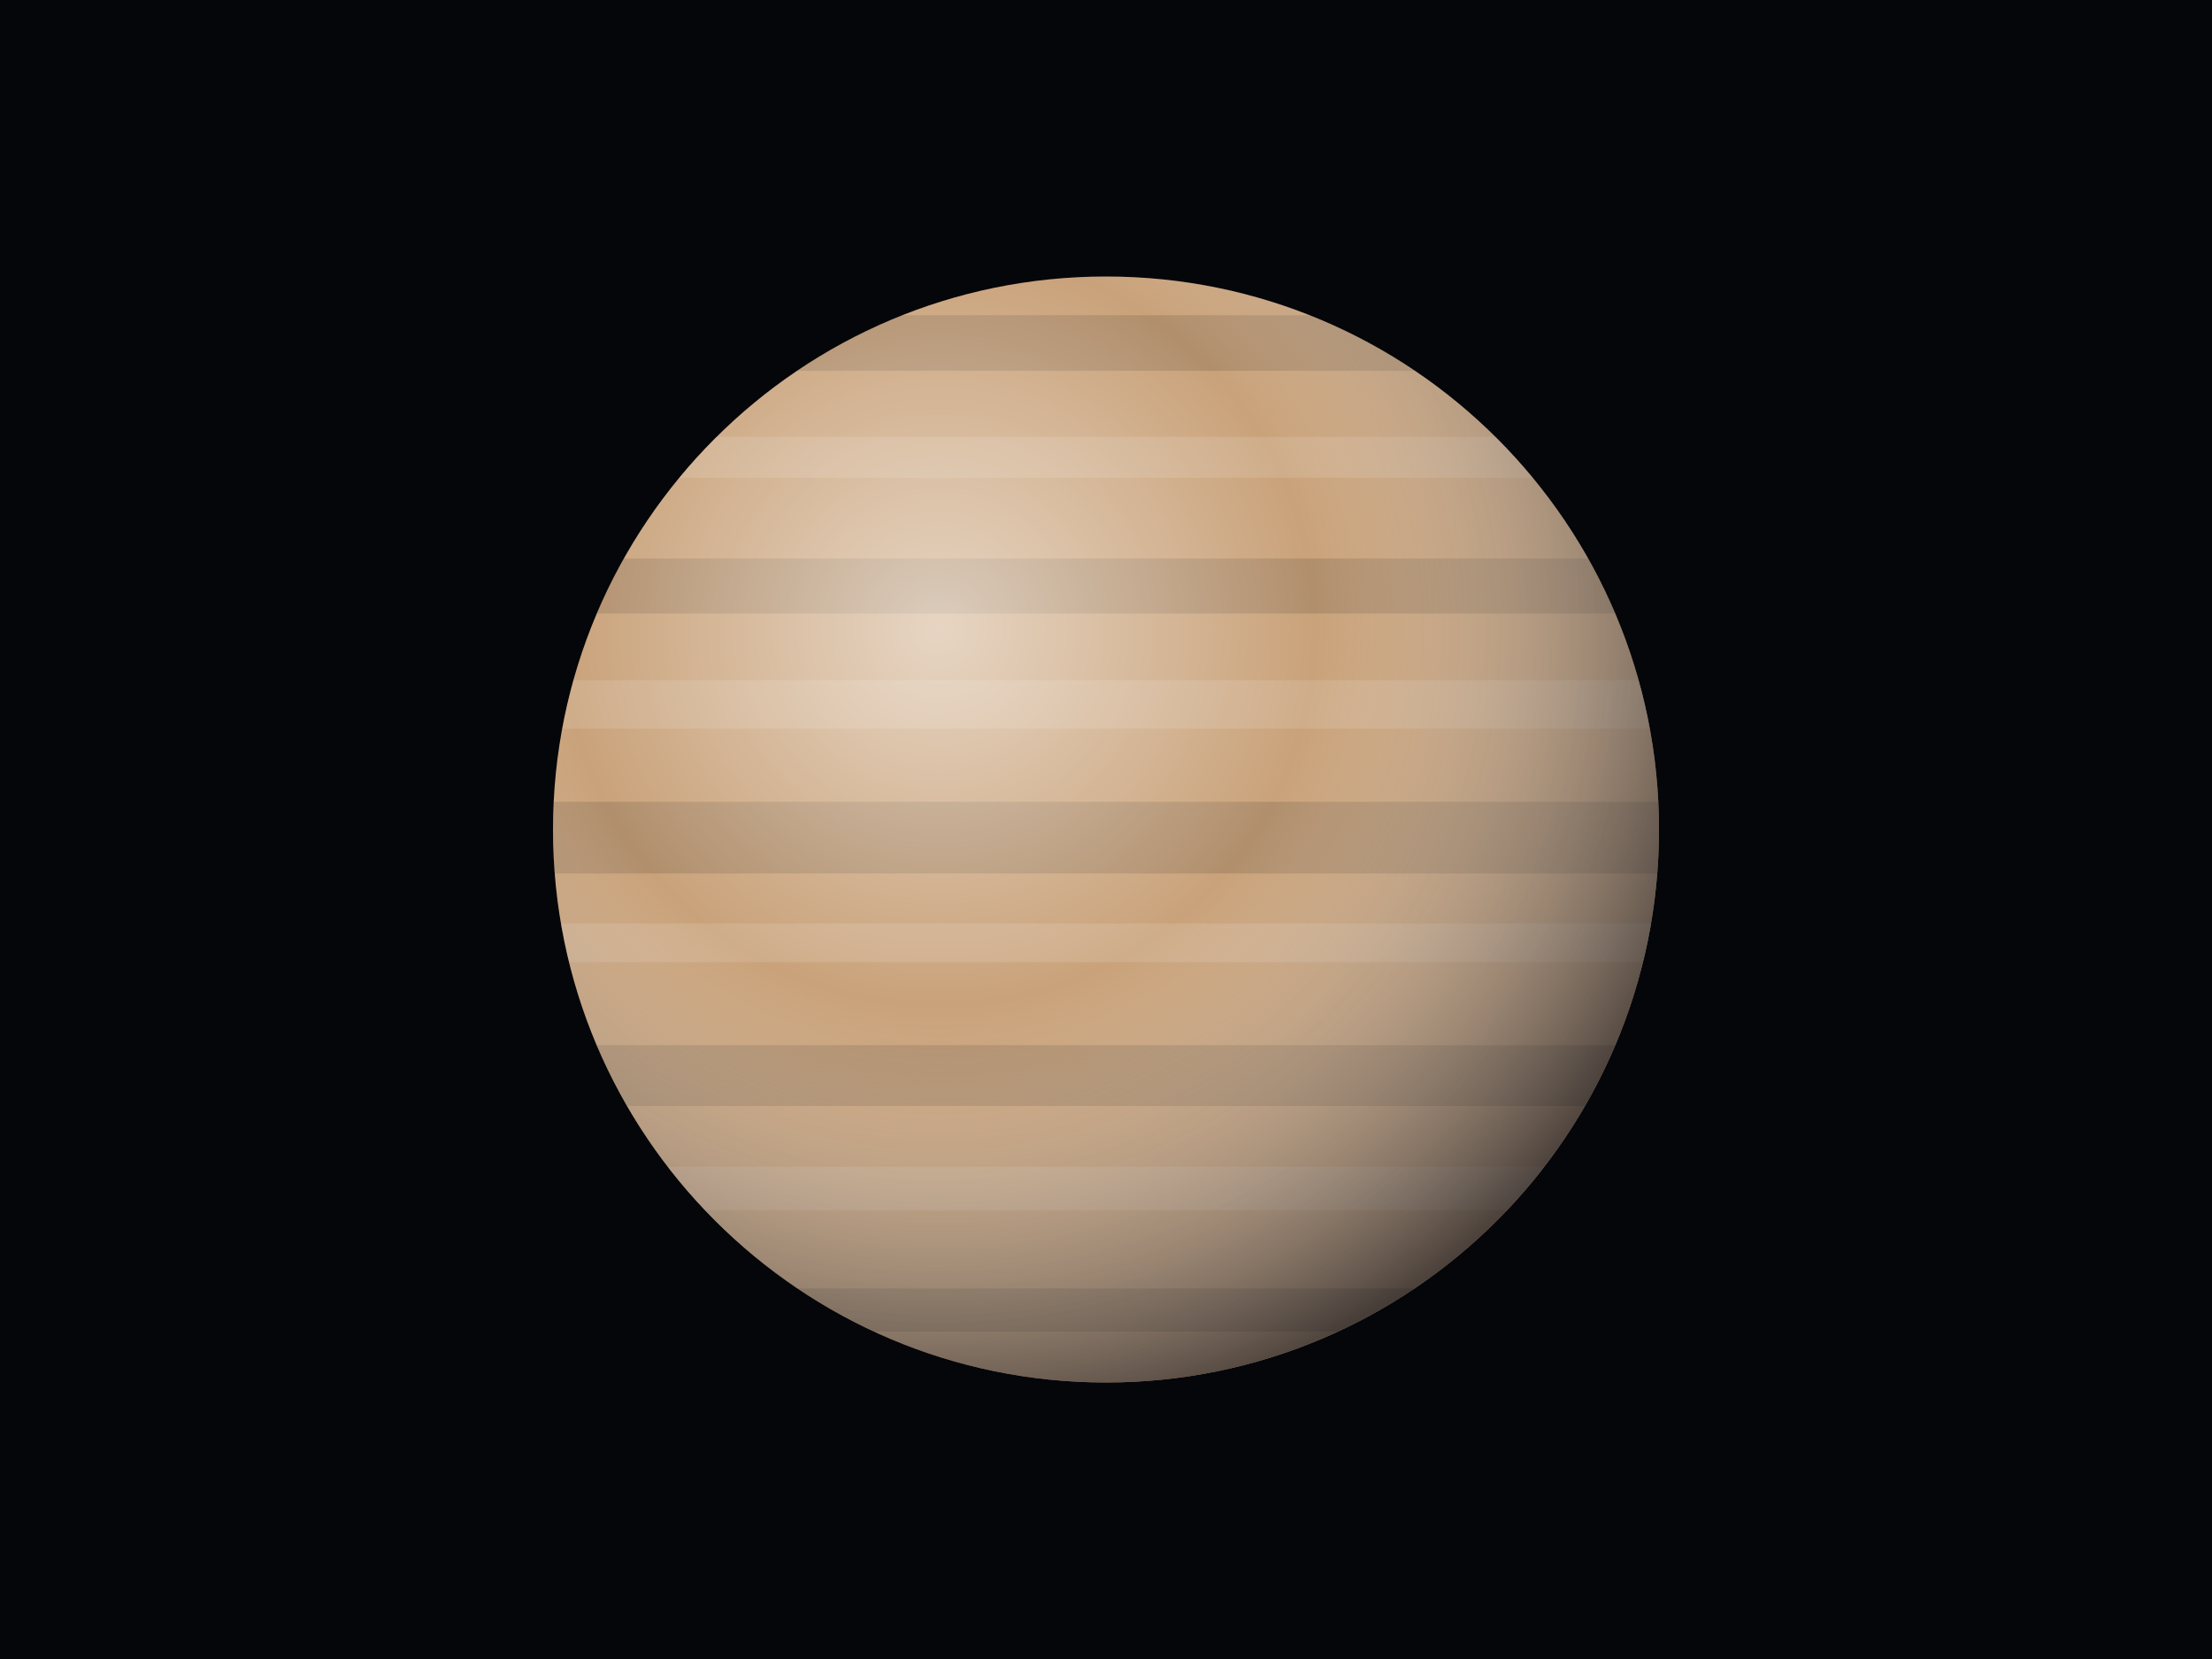
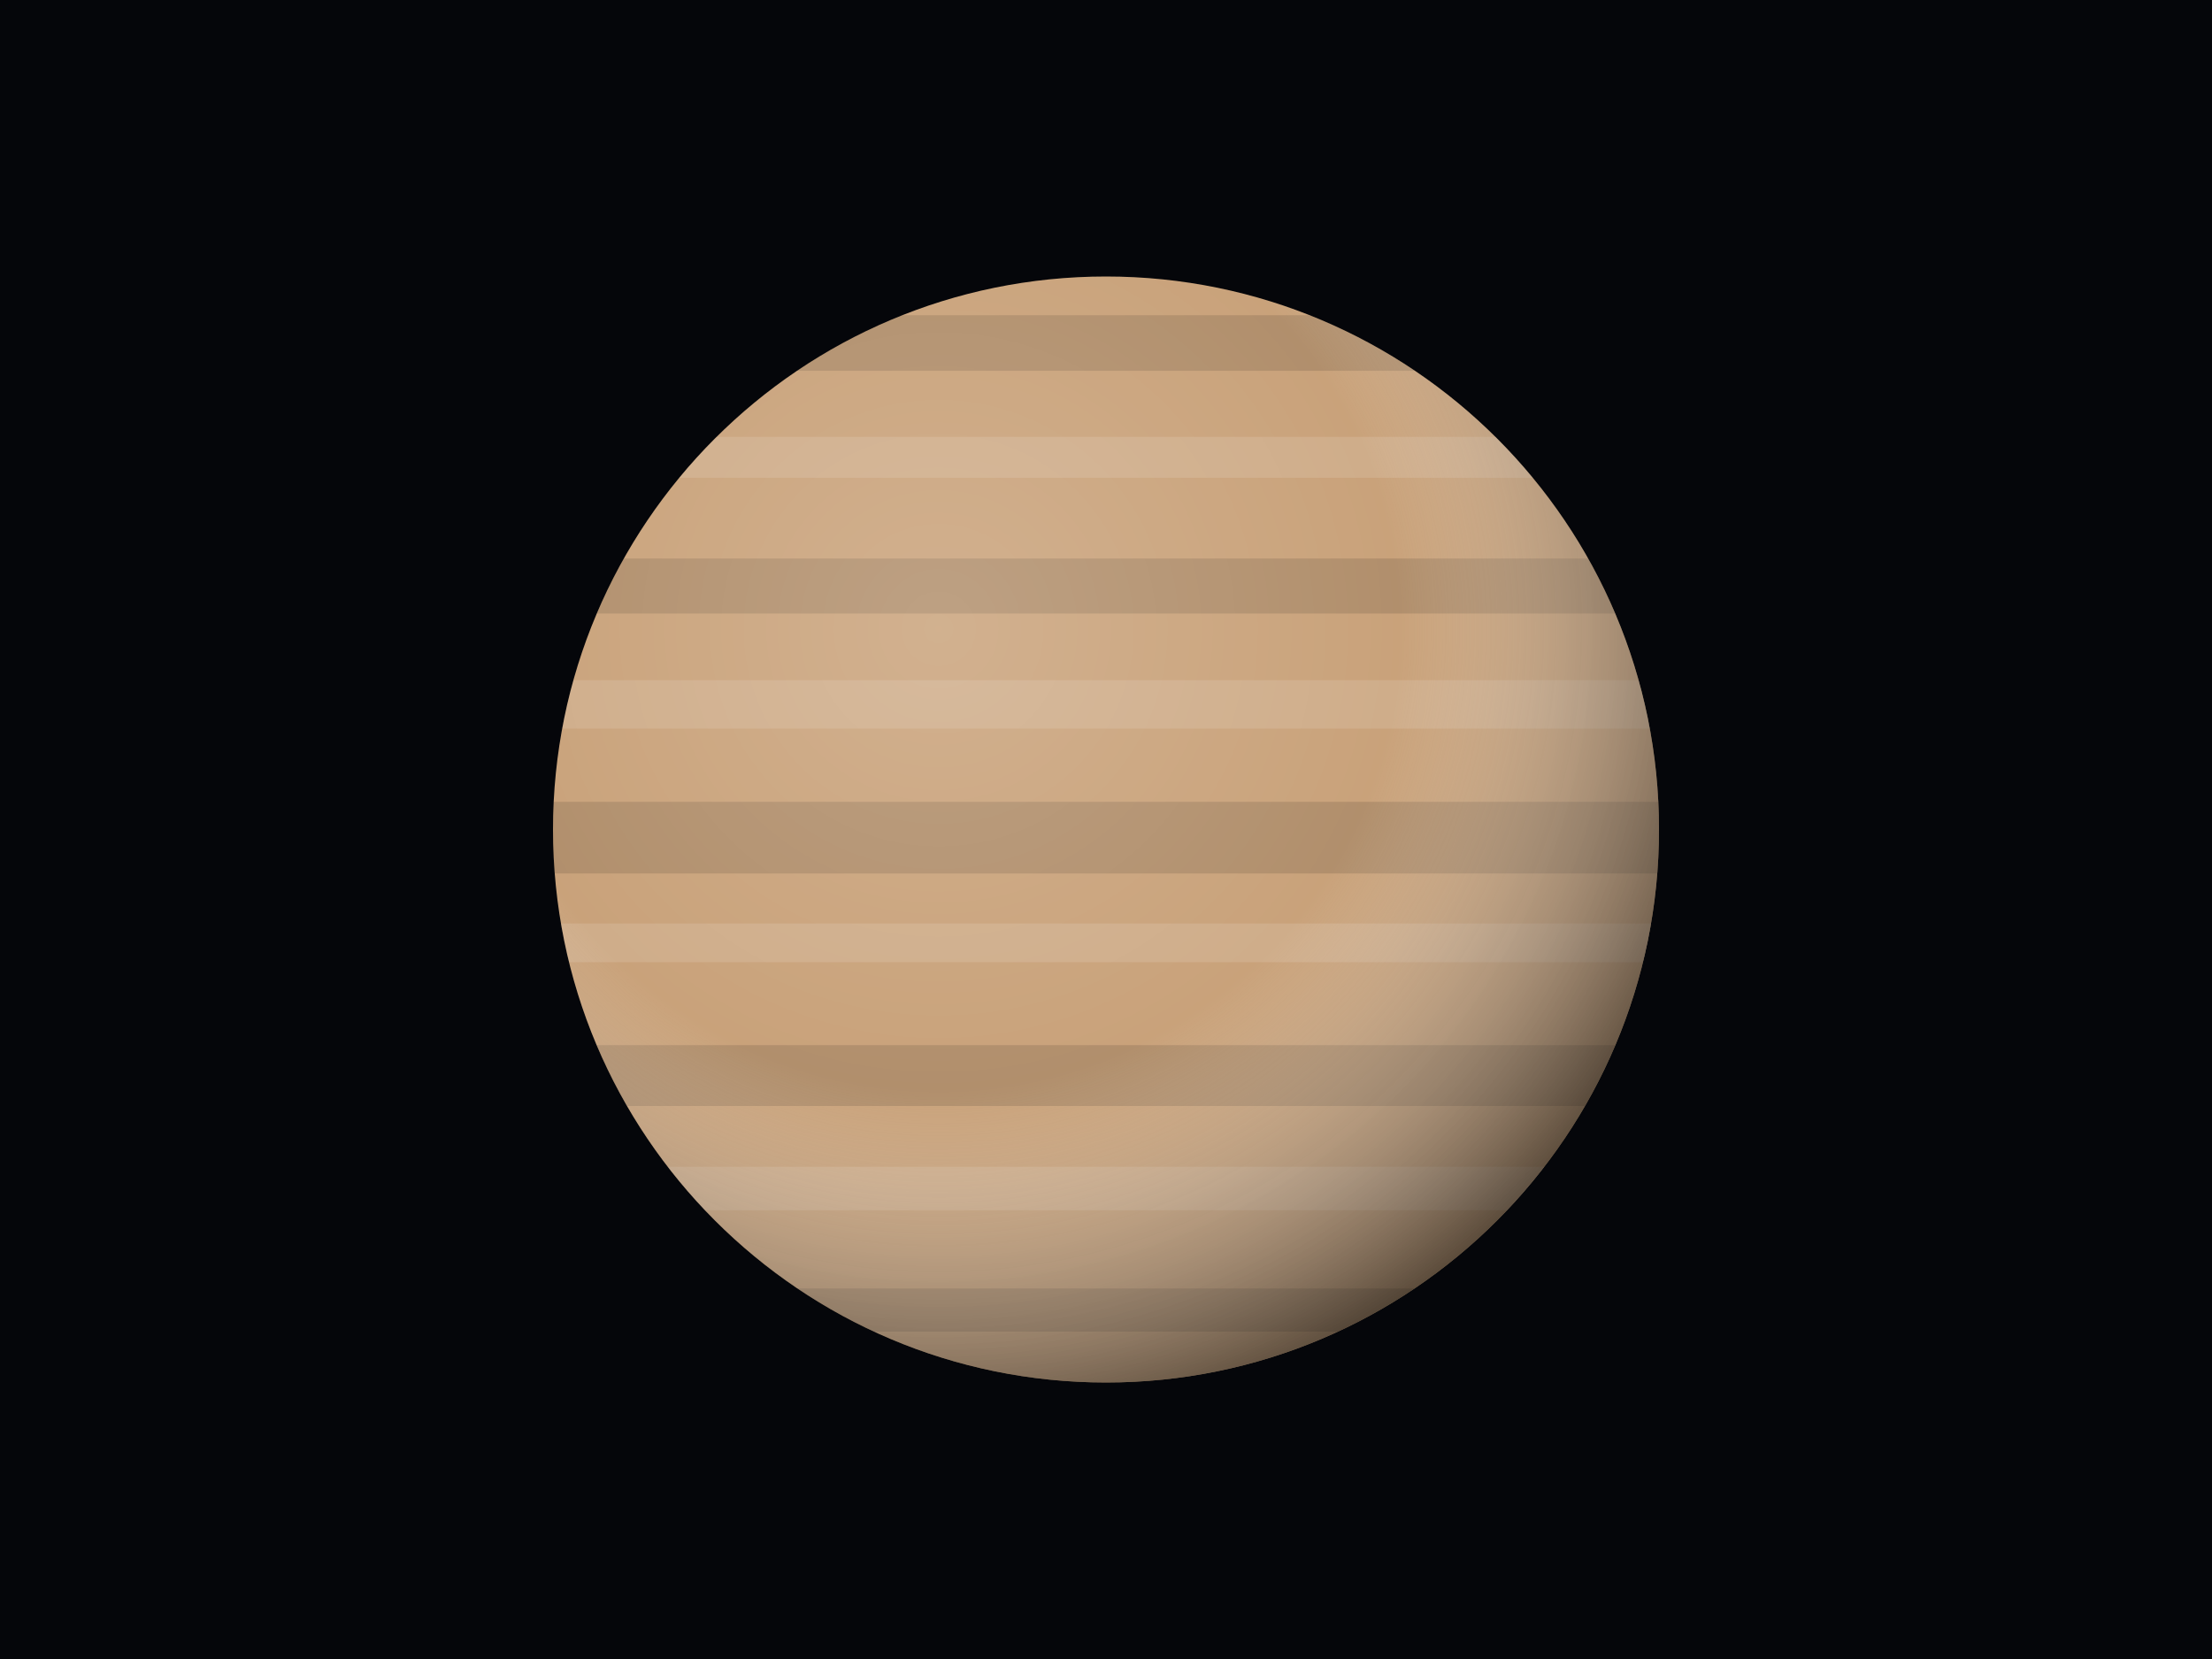
<svg xmlns="http://www.w3.org/2000/svg" viewBox="0 0 800 600" width="800" height="600" role="img">
  <rect width="800" height="600" fill="#05060a" />
  <defs>
    <clipPath id="k">
      <circle cx="400" cy="300" r="200" />
    </clipPath>
  </defs>
  <circle cx="400" cy="300" r="200" fill="#c9a27a" />
  <g clip-path="url(#k)">
    <rect x="200" y="114" width="400" height="20.1" fill="#000" opacity=".12" />
    <rect x="200" y="158" width="400" height="14.8" fill="#fff" opacity=".12" />
    <rect x="200" y="202" width="400" height="19.9" fill="#000" opacity=".12" />
    <rect x="200" y="246" width="400" height="17.5" fill="#fff" opacity=".12" />
    <rect x="200" y="290" width="400" height="25.9" fill="#000" opacity=".12" />
    <rect x="200" y="334" width="400" height="14" fill="#fff" opacity=".12" />
    <rect x="200" y="378" width="400" height="22" fill="#000" opacity=".12" />
    <rect x="200" y="422" width="400" height="15.7" fill="#fff" opacity=".12" />
    <rect x="200" y="466" width="400" height="15.6" fill="#000" opacity=".12" />
  </g>
  <defs>
    <radialGradient id="w" cx="35%" cy="32%" r="75%">
-       <stop offset="0" stop-color="#fff" stop-opacity=".55" />
-       <stop offset=".45" stop-color="#fff" stop-opacity="0" />
-       <stop offset="1" stop-color="#00040f" stop-opacity=".7" />
+       <stop offset="0" stop-color="#fff" stop-opacity=".16" />
+       <stop offset=".55" stop-color="#fff" stop-opacity="0" />
+       <stop offset="1" stop-color="#000" stop-opacity=".62" />
    </radialGradient>
  </defs>
  <circle cx="400" cy="300" r="200" fill="transparent" />
  <circle cx="400" cy="300" r="200" fill="url(#w)" />
</svg>
